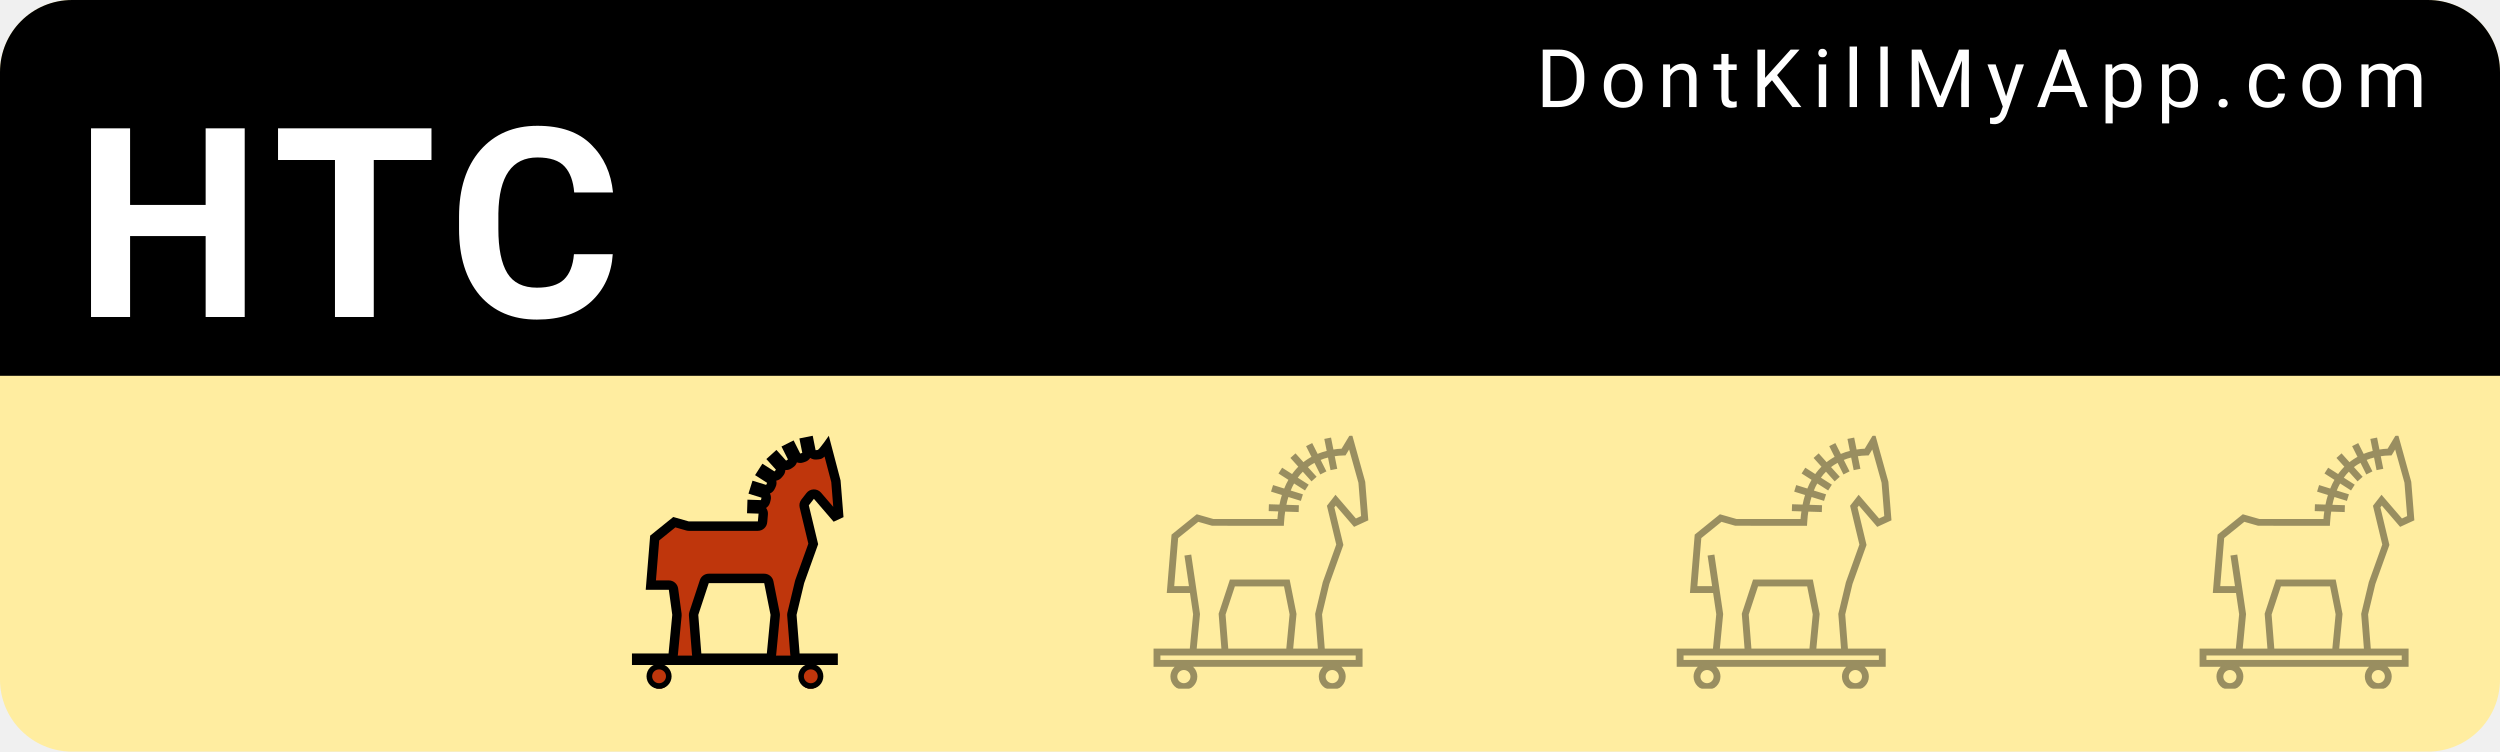
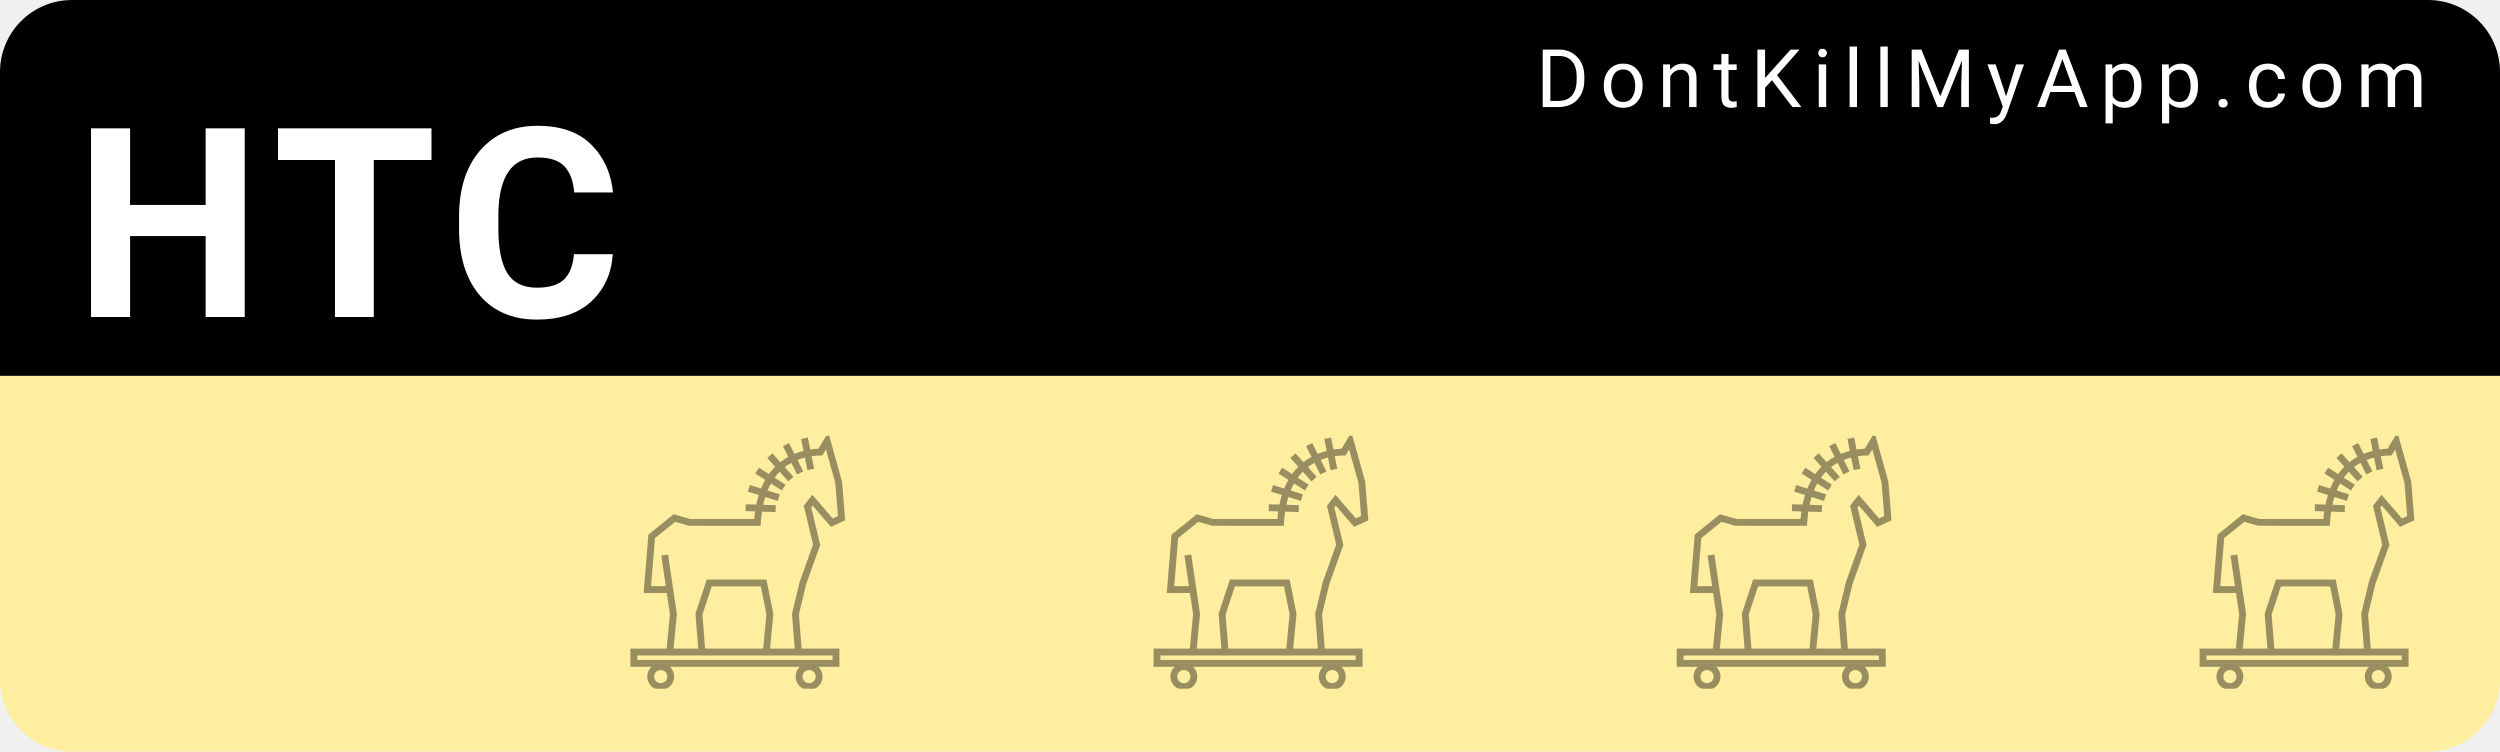
<svg xmlns="http://www.w3.org/2000/svg" width="153mm" height="46mm" viewBox="0 0 153 46" version="1.1" id="svg8">
  <defs id="defs2" />
  <g id="layer1" transform="translate(0,-251)">
    <rect style="color:#000000;clip-rule:nonzero;display:inline;overflow:visible;visibility:visible;opacity:1;isolation:auto;mix-blend-mode:normal;color-interpolation:sRGB;color-interpolation-filters:linearRGB;solid-color:#000000;solid-opacity:1;fill:#ffeda0;fill-opacity:1;fill-rule:nonzero;stroke:none;stroke-width:0.529;stroke-linecap:round;stroke-linejoin:miter;stroke-miterlimit:4;stroke-dasharray:none;stroke-dashoffset:0;stroke-opacity:1;color-rendering:auto;image-rendering:auto;shape-rendering:auto;text-rendering:auto;enable-background:accumulate" id="bkg" width="153" height="46" x="6.5503158e-15" y="251" rx="4.416" ry="4.416" />
    <path style="color:#000000;clip-rule:nonzero;display:inline;overflow:visible;visibility:visible;opacity:1;isolation:auto;mix-blend-mode:normal;color-interpolation:sRGB;color-interpolation-filters:linearRGB;solid-color:#000000;solid-opacity:1;fill:#000000;fill-opacity:1;fill-rule:nonzero;stroke:none;stroke-width:2;stroke-linecap:round;stroke-linejoin:miter;stroke-miterlimit:4;stroke-dasharray:none;stroke-dashoffset:0;stroke-opacity:1;color-rendering:auto;image-rendering:auto;shape-rendering:auto;text-rendering:auto;enable-background:accumulate" d="M 16.689,0 C 7.443,0 0,7.443 0,16.689 V 86.93 H 578.268 V 16.689 C 578.268,7.443 570.824,0 561.578,0 Z" id="bkgtop" transform="matrix(0.2645833,0,0,0.2645833,0,251)" />
    <text xml:space="preserve" style="font-style:normal;font-variant:normal;font-weight:300;font-stretch:normal;font-size:9.648px;line-height:0%;font-family:Roboto;-inkscape-font-specification:'Roboto Light';text-align:start;letter-spacing:0.685px;word-spacing:0px;writing-mode:lr-tb;text-anchor:start;fill:#ffffff;fill-opacity:1;stroke:none;stroke-width:0.201px;stroke-linecap:butt;stroke-linejoin:miter;stroke-opacity:1" x="94.007" y="257.55" id="link">
      <tspan id="tspan817" x="94.007" y="257.55" style="font-style:normal;font-variant:normal;font-weight:normal;font-stretch:normal;font-size:4.939px;font-family:Roboto;-inkscape-font-specification:Roboto;fill:#ffffff;stroke-width:0.201px">DontKillMyApp.com</tspan>
    </text>
    <text xml:space="preserve" style="font-style:normal;font-variant:normal;font-weight:bold;font-stretch:normal;font-size:12.7px;line-height:0%;font-family:Roboto;-inkscape-font-specification:'Roboto Bold';text-align:start;letter-spacing:0.902px;word-spacing:0px;writing-mode:lr-tb;text-anchor:start;fill:#ffffff;fill-opacity:1;stroke:none;stroke-width:0.265px;stroke-linecap:butt;stroke-linejoin:miter;stroke-opacity:1" x="4.538" y="270.402" id="vendor">
      <tspan id="tspan821" x="4.538" y="270.402" style="font-style:normal;font-variant:normal;font-weight:bold;font-stretch:normal;font-size:16.228px;font-family:Roboto;-inkscape-font-specification:'Roboto Bold';fill:#ffffff;stroke-width:0.265px">HTC</tspan>
    </text>
    <g id="poo1" transform="matrix(0.01510025,0,0,0.01510025,5.393161,277.6693)">
      <svg xml:space="preserve" viewBox="0 0 181.445 36.289" height="36.289" width="181.445" y="0px" x="0px" id="Capa_1" version="1.1">
        <defs id="defs39">

</defs>
        <g transform="translate(0,-1.4648437e-6)" id="g6">
</g>
        <g transform="translate(0,-1.4648437e-6)" id="g8">
</g>
        <g transform="translate(0,-1.4648437e-6)" id="g10">
</g>
        <g transform="translate(0,-1.4648437e-6)" id="g12">
</g>
        <g transform="translate(0,-1.4648437e-6)" id="g14">
</g>
        <g transform="translate(0,-1.4648437e-6)" id="g16">
</g>
        <g transform="translate(0,-1.4648437e-6)" id="g18">
</g>
        <g transform="translate(0,-1.4648437e-6)" id="g20">
</g>
        <g transform="translate(0,-1.4648437e-6)" id="g22">
</g>
        <g transform="translate(0,-1.4648437e-6)" id="g24">
</g>
        <g transform="translate(0,-1.4648437e-6)" id="g26">
</g>
        <g transform="translate(0,-1.4648437e-6)" id="g28">
</g>
        <g transform="translate(0,-1.4648437e-6)" id="g30">
</g>
        <g transform="translate(0,-1.4648437e-6)" id="g32">
</g>
        <g transform="translate(0,-1.4648437e-6)" id="g34">
</g>
        <flowRoot transform="rotate(-4.688264,151.2439,-302.9367)" style="font-style:normal;font-weight:normal;font-size:13.333px;line-height:125%;font-family:sans-serif;letter-spacing:0px;word-spacing:0px;fill:#000000;fill-opacity:1;stroke:none;stroke-width:1px;stroke-linecap:butt;stroke-linejoin:miter;stroke-opacity:1" id="flowRoot827" xml:space="preserve">
          <flowRegion id="flowRegion829">
            <rect y="3.931" x="2.6" height="28.313" width="170.747" id="rect831" />
          </flowRegion>
          <flowPara style="font-style:normal;font-variant:normal;font-weight:bold;font-stretch:normal;font-size:18.667px;font-family:'Courier New';-inkscape-font-specification:'Courier New'" id="flowPara833">Recommended</flowPara>
        </flowRoot>
      </svg>
    </g>
    <g transform="matrix(0.01510025,0,0,0.01510025,37.41043,277.6693)" id="poo2">
-       <svg version="1.1" x="0px" y="0px" viewBox="0 0 75.284 90" xml:space="preserve" id="svg14" width="1025" height="1025">
-         <defs id="defs18" />
-         <g id="g8" transform="translate(-12.358,-5)">
-           <circle cx="75.88" cy="91.367" r="3.633" id="circle2" />
-           <circle cx="22.104" cy="91.367" r="3.633" id="circle4" />
-           <path d="M 70.933,68.74 73.642,57.429 78.616,43.583 75.297,29.754 77.107,27.43 84.123,35.584 87.642,33.96 86.598,20.908 82.413,5 c 0,0 -3.433,5.014 -3.983,5.058 -0.235,0.019 -0.476,0.041 -0.722,0.067 L 76.688,5 l -4.743,0.945 1.024,5.144 c -0.243,0.075 -0.487,0.155 -0.731,0.24 L 69.89,6.65 l -4.323,2.168 2.307,4.599 c -0.223,0.141 -0.444,0.287 -0.665,0.44 l -3.435,-3.814 -3.593,3.237 3.418,3.794 c -0.176,0.2 -0.351,0.402 -0.523,0.613 l -4.3,-2.751 -2.606,4.074 4.293,2.746 c -0.119,0.237 -0.234,0.483 -0.348,0.73 l -4.859,-1.507 -1.434,4.619 4.649,1.442 c -0.076,0.278 -0.144,0.567 -0.214,0.855 l -4.794,-0.156 -0.157,4.834 4.106,0.133 C 57.309,33.6 57.22,34.517 57.165,35.481 H 32.587 L 27.056,33.9 18.837,40.539 17.255,59.821 h 8.228 l 1.219,8.917 -1.315,13.722 H 12.358 v 4.115 H 85.623 V 82.46 H 72.017 Z M 37.046,82.462 35.962,68.74 39.693,57.429 h 19.724 l 2.255,11.311 -1.315,13.722 z" id="path6" />
-         </g>
-         <g transform="translate(-12.358,-5)" id="g821" style="fill:#bf360c;fill-opacity:1">
-           <circle id="circle815" r="3.633" cy="91.367" cx="75.88" style="fill:#bf360c;fill-opacity:1" />
-           <circle id="circle817" r="3.633" cy="91.367" cx="22.104" style="fill:#bf360c;fill-opacity:1" />
-           <path style="fill:#bf360c;fill-opacity:1" id="path819" d="m 80.895,12.396 c -0.113,0.103 -0.209,0.199 -0.396,0.332 -0.277,0.196 -0.575,0.57 -1.801,0.668 -0.217,0.018 -0.43,0.037 -0.639,0.059 A 3.349,3.349 0 0 1 75.799,12.875 3.349,3.349 0 0 1 73.957,14.289 c -0.218,0.067 -0.424,0.134 -0.617,0.201 a 3.349,3.349 0 0 1 -2.287,-0.029 3.349,3.349 0 0 1 -1.391,1.787 c -0.185,0.117 -0.365,0.237 -0.547,0.363 a 3.349,3.349 0 0 1 -2.172,0.582 3.349,3.349 0 0 1 -0.83,2.094 c -0.165,0.188 -0.312,0.357 -0.441,0.516 a 3.349,3.349 0 0 1 -1.957,1.172 3.349,3.349 0 0 1 -0.26,2.283 c -0.088,0.176 -0.188,0.392 -0.299,0.633 a 3.349,3.349 0 0 1 -1.688,1.656 3.349,3.349 0 0 1 0.232,2.375 c -0.052,0.19 -0.113,0.451 -0.189,0.764 a 3.349,3.349 0 0 1 -1.422,2.008 3.349,3.349 0 0 1 0.648,2.395 c -0.099,0.856 -0.18,1.707 -0.23,2.584 a 3.349,3.349 0 0 1 -3.344,3.158 H 32.588 a 3.349,3.349 0 0 1 -0.92,-0.129 l -3.859,-1.104 -5.75,4.645 -1.168,14.229 h 4.592 a 3.349,3.349 0 0 1 3.318,2.896 l 1.219,8.918 a 3.349,3.349 0 0 1 0.016,0.773 L 28.721,82.781 a 3.349,3.349 0 0 1 -0.078,0.443 h 5.148 a 3.349,3.349 0 0 1 -0.082,-0.498 L 32.625,69.004 a 3.349,3.349 0 0 1 0.158,-1.312 l 3.73,-11.311 a 3.349,3.349 0 0 1 3.18,-2.301 h 19.725 a 3.349,3.349 0 0 1 3.285,2.695 l 2.254,11.311 a 3.349,3.349 0 0 1 0.049,0.975 l -1.314,13.723 a 3.349,3.349 0 0 1 -0.076,0.441 h 5.146 a 3.349,3.349 0 0 1 -0.082,-0.5 L 67.596,69.004 a 3.349,3.349 0 0 1 0.08,-1.043 l 2.709,-11.311 a 3.349,3.349 0 0 1 0.105,-0.354 L 75.125,43.391 72.041,30.535 a 3.349,3.349 0 0 1 0.613,-2.84 l 1.811,-2.324 a 3.349,3.349 0 0 1 5.182,-0.125 l 4.342,5.047 -0.705,-8.82 z" />
-         </g>
-         <circle style="color:#000000;clip-rule:nonzero;display:inline;overflow:visible;visibility:visible;opacity:1;isolation:auto;mix-blend-mode:normal;color-interpolation:sRGB;color-interpolation-filters:linearRGB;solid-color:#000000;solid-opacity:1;fill:#bf360c;fill-opacity:1;fill-rule:nonzero;stroke:#000000;stroke-width:2;stroke-linecap:round;stroke-linejoin:miter;stroke-miterlimit:4;stroke-dasharray:none;stroke-dashoffset:0;stroke-opacity:1;color-rendering:auto;image-rendering:auto;shape-rendering:auto;text-rendering:auto;enable-background:accumulate" id="path2590" cx="9.644" cy="85.599" r="3.464" />
-         <circle r="3.464" cy="85.599" cx="63.644" id="circle2592" style="color:#000000;clip-rule:nonzero;display:inline;overflow:visible;visibility:visible;opacity:1;isolation:auto;mix-blend-mode:normal;color-interpolation:sRGB;color-interpolation-filters:linearRGB;solid-color:#000000;solid-opacity:1;fill:#bf360c;fill-opacity:1;fill-rule:nonzero;stroke:#000000;stroke-width:2;stroke-linecap:round;stroke-linejoin:miter;stroke-miterlimit:4;stroke-dasharray:none;stroke-dashoffset:0;stroke-opacity:1;color-rendering:auto;image-rendering:auto;shape-rendering:auto;text-rendering:auto;enable-background:accumulate" />
+       <svg version="1.1" x="0px" y="0px" viewBox="0 0 77.221 92.142" xml:space="preserve" id="svg8" width="1025" height="1025">
+         <defs id="defs12" />
+         <path d="m 6.144,87.741 c 0,2.427 1.975,4.401 4.403,4.401 2.426,0 4.4,-1.975 4.4,-4.401 0,-1.833 -1.127,-3.405 -2.723,-4.066 h 50.704 c -1.597,0.661 -2.724,2.233 -2.724,4.066 0,2.427 1.975,4.401 4.402,4.401 2.427,0 4.401,-1.975 4.401,-4.401 0,-1.833 -1.127,-3.405 -2.724,-4.066 h 8.868 V 78.038 H 61.417 L 60.391,65.052 63.063,53.876 68.139,39.747 64.834,25.978 65.869,24.649 72.694,32.58 77.221,30.492 76.13,16.85 71.43,0 68.303,5.185 c -1.057,0.039 -2.307,0.148 -3.67,0.386 L 63.77,1.246 62.299,1.539 63.162,5.875 c -1.321,0.31 -2.713,0.751 -4.118,1.366 l -1.962,-3.912 -1.341,0.673 1.95,3.887 c -1.234,0.644 -2.459,1.436 -3.636,2.406 l -2.868,-3.184 -1.114,1.004 2.859,3.174 c -1.001,0.956 -1.949,2.066 -2.825,3.336 l -3.601,-2.304 -0.809,1.264 3.598,2.302 c -0.706,1.182 -1.348,2.492 -1.91,3.944 l -4.012,-1.245 -0.444,1.433 3.952,1.226 c -0.44,1.333 -0.815,2.775 -1.114,4.335 l -3.752,-0.122 -0.049,1.499 3.54,0.115 c -0.182,1.184 -0.325,2.425 -0.418,3.739 H 21.19 L 15.357,29.144 6.542,36.264 4.859,56.78 h 8.34 l 1.214,8.233 -1.248,13.026 H 0 v 5.637 h 8.868 c -1.597,0.661 -2.724,2.233 -2.724,4.065 z m 7.303,0 c 0,1.6 -1.301,2.901 -2.9,2.901 -1.601,0 -2.903,-1.302 -2.903,-2.901 0,-1.6 1.302,-2.902 2.903,-2.902 1.599,0.001 2.9,1.302 2.9,2.902 z m 54.061,0 c 0,1.6 -1.302,2.901 -2.901,2.901 -1.601,0 -2.902,-1.302 -2.902,-2.901 0,-1.6 1.302,-2.902 2.902,-2.902 1.599,0.001 2.901,1.302 2.901,2.902 z m -54.7,-43.896 -1.484,0.219 1.654,11.216 H 6.487 l 1.498,-18.253 7.709,-6.227 5.186,1.482 25.619,0.029 0.041,-0.707 c 0.092,-1.596 0.259,-3.081 0.478,-4.483 l 4.872,0.158 0.049,-1.499 -4.661,-0.151 c 0.278,-1.415 0.618,-2.73 1.015,-3.946 l 4.556,1.413 0.444,-1.433 -4.498,-1.395 c 0.51,-1.32 1.09,-2.514 1.727,-3.596 l 4.01,2.565 0.809,-1.264 -4.018,-2.571 c 0.795,-1.159 1.662,-2.163 2.574,-3.043 l 3.196,3.548 1.114,-1.004 -3.193,-3.544 c 1.068,-0.877 2.185,-1.598 3.321,-2.188 l 2.133,4.254 1.341,-0.673 -2.118,-4.224 C 60.95,7.989 62.216,7.597 63.449,7.315 l 0.92,4.621 1.471,-0.293 -0.919,-4.619 C 66.28,6.799 67.577,6.697 68.749,6.673 l 0.413,-0.009 1.759,-2.916 3.72,13.293 1.001,12.526 -2.548,1.176 -7.282,-8.462 -2.604,3.344 3.369,14.035 -4.948,13.787 -2.75,11.486 1.035,13.104 H 49.828 L 51.082,64.954 48.673,52.872 H 27.686 l -3.968,12.029 1.038,13.136 H 14.672 L 15.924,64.973 Z M 26.261,78.039 25.238,65.085 28.772,54.374 h 18.671 l 2.125,10.659 -1.247,13.006 z M 1.5,79.539 h 72.152 v 2.637 H 1.5 Z" id="path2" style="stroke:#000000;stroke-opacity:1;opacity:0.4" />
      </svg>
    </g>
    <g id="poo3" transform="matrix(0.01510025,0,0,0.01510025,69.4277,277.6693)">
      <svg version="1.1" x="0px" y="0px" viewBox="0 0 77.221 92.142" xml:space="preserve" id="svg8" width="1025" height="1025">
        <defs id="defs12" />
        <path d="m 6.144,87.741 c 0,2.427 1.975,4.401 4.403,4.401 2.426,0 4.4,-1.975 4.4,-4.401 0,-1.833 -1.127,-3.405 -2.723,-4.066 h 50.704 c -1.597,0.661 -2.724,2.233 -2.724,4.066 0,2.427 1.975,4.401 4.402,4.401 2.427,0 4.401,-1.975 4.401,-4.401 0,-1.833 -1.127,-3.405 -2.724,-4.066 h 8.868 V 78.038 H 61.417 L 60.391,65.052 63.063,53.876 68.139,39.747 64.834,25.978 65.869,24.649 72.694,32.58 77.221,30.492 76.13,16.85 71.43,0 68.303,5.185 c -1.057,0.039 -2.307,0.148 -3.67,0.386 L 63.77,1.246 62.299,1.539 63.162,5.875 c -1.321,0.31 -2.713,0.751 -4.118,1.366 l -1.962,-3.912 -1.341,0.673 1.95,3.887 c -1.234,0.644 -2.459,1.436 -3.636,2.406 l -2.868,-3.184 -1.114,1.004 2.859,3.174 c -1.001,0.956 -1.949,2.066 -2.825,3.336 l -3.601,-2.304 -0.809,1.264 3.598,2.302 c -0.706,1.182 -1.348,2.492 -1.91,3.944 l -4.012,-1.245 -0.444,1.433 3.952,1.226 c -0.44,1.333 -0.815,2.775 -1.114,4.335 l -3.752,-0.122 -0.049,1.499 3.54,0.115 c -0.182,1.184 -0.325,2.425 -0.418,3.739 H 21.19 L 15.357,29.144 6.542,36.264 4.859,56.78 h 8.34 l 1.214,8.233 -1.248,13.026 H 0 v 5.637 h 8.868 c -1.597,0.661 -2.724,2.233 -2.724,4.065 z m 7.303,0 c 0,1.6 -1.301,2.901 -2.9,2.901 -1.601,0 -2.903,-1.302 -2.903,-2.901 0,-1.6 1.302,-2.902 2.903,-2.902 1.599,0.001 2.9,1.302 2.9,2.902 z m 54.061,0 c 0,1.6 -1.302,2.901 -2.901,2.901 -1.601,0 -2.902,-1.302 -2.902,-2.901 0,-1.6 1.302,-2.902 2.902,-2.902 1.599,0.001 2.901,1.302 2.901,2.902 z m -54.7,-43.896 -1.484,0.219 1.654,11.216 H 6.487 l 1.498,-18.253 7.709,-6.227 5.186,1.482 25.619,0.029 0.041,-0.707 c 0.092,-1.596 0.259,-3.081 0.478,-4.483 l 4.872,0.158 0.049,-1.499 -4.661,-0.151 c 0.278,-1.415 0.618,-2.73 1.015,-3.946 l 4.556,1.413 0.444,-1.433 -4.498,-1.395 c 0.51,-1.32 1.09,-2.514 1.727,-3.596 l 4.01,2.565 0.809,-1.264 -4.018,-2.571 c 0.795,-1.159 1.662,-2.163 2.574,-3.043 l 3.196,3.548 1.114,-1.004 -3.193,-3.544 c 1.068,-0.877 2.185,-1.598 3.321,-2.188 l 2.133,4.254 1.341,-0.673 -2.118,-4.224 C 60.95,7.989 62.216,7.597 63.449,7.315 l 0.92,4.621 1.471,-0.293 -0.919,-4.619 C 66.28,6.799 67.577,6.697 68.749,6.673 l 0.413,-0.009 1.759,-2.916 3.72,13.293 1.001,12.526 -2.548,1.176 -7.282,-8.462 -2.604,3.344 3.369,14.035 -4.948,13.787 -2.75,11.486 1.035,13.104 H 49.828 L 51.082,64.954 48.673,52.872 H 27.686 l -3.968,12.029 1.038,13.136 H 14.672 L 15.924,64.973 Z M 26.261,78.039 25.238,65.085 28.772,54.374 h 18.671 l 2.125,10.659 -1.247,13.006 z M 1.5,79.539 h 72.152 v 2.637 H 1.5 Z" id="path2" style="stroke:#000000;stroke-opacity:1;opacity:0.4" />
      </svg>
    </g>
    <g transform="matrix(0.01510025,0,0,0.01510025,101.445,277.6693)" id="poo4">
      <svg version="1.1" x="0px" y="0px" viewBox="0 0 77.221 92.142" xml:space="preserve" id="svg8" width="1025" height="1025">
        <defs id="defs12" />
        <path d="m 6.144,87.741 c 0,2.427 1.975,4.401 4.403,4.401 2.426,0 4.4,-1.975 4.4,-4.401 0,-1.833 -1.127,-3.405 -2.723,-4.066 h 50.704 c -1.597,0.661 -2.724,2.233 -2.724,4.066 0,2.427 1.975,4.401 4.402,4.401 2.427,0 4.401,-1.975 4.401,-4.401 0,-1.833 -1.127,-3.405 -2.724,-4.066 h 8.868 V 78.038 H 61.417 L 60.391,65.052 63.063,53.876 68.139,39.747 64.834,25.978 65.869,24.649 72.694,32.58 77.221,30.492 76.13,16.85 71.43,0 68.303,5.185 c -1.057,0.039 -2.307,0.148 -3.67,0.386 L 63.77,1.246 62.299,1.539 63.162,5.875 c -1.321,0.31 -2.713,0.751 -4.118,1.366 l -1.962,-3.912 -1.341,0.673 1.95,3.887 c -1.234,0.644 -2.459,1.436 -3.636,2.406 l -2.868,-3.184 -1.114,1.004 2.859,3.174 c -1.001,0.956 -1.949,2.066 -2.825,3.336 l -3.601,-2.304 -0.809,1.264 3.598,2.302 c -0.706,1.182 -1.348,2.492 -1.91,3.944 l -4.012,-1.245 -0.444,1.433 3.952,1.226 c -0.44,1.333 -0.815,2.775 -1.114,4.335 l -3.752,-0.122 -0.049,1.499 3.54,0.115 c -0.182,1.184 -0.325,2.425 -0.418,3.739 H 21.19 L 15.357,29.144 6.542,36.264 4.859,56.78 h 8.34 l 1.214,8.233 -1.248,13.026 H 0 v 5.637 h 8.868 c -1.597,0.661 -2.724,2.233 -2.724,4.065 z m 7.303,0 c 0,1.6 -1.301,2.901 -2.9,2.901 -1.601,0 -2.903,-1.302 -2.903,-2.901 0,-1.6 1.302,-2.902 2.903,-2.902 1.599,0.001 2.9,1.302 2.9,2.902 z m 54.061,0 c 0,1.6 -1.302,2.901 -2.901,2.901 -1.601,0 -2.902,-1.302 -2.902,-2.901 0,-1.6 1.302,-2.902 2.902,-2.902 1.599,0.001 2.901,1.302 2.901,2.902 z m -54.7,-43.896 -1.484,0.219 1.654,11.216 H 6.487 l 1.498,-18.253 7.709,-6.227 5.186,1.482 25.619,0.029 0.041,-0.707 c 0.092,-1.596 0.259,-3.081 0.478,-4.483 l 4.872,0.158 0.049,-1.499 -4.661,-0.151 c 0.278,-1.415 0.618,-2.73 1.015,-3.946 l 4.556,1.413 0.444,-1.433 -4.498,-1.395 c 0.51,-1.32 1.09,-2.514 1.727,-3.596 l 4.01,2.565 0.809,-1.264 -4.018,-2.571 c 0.795,-1.159 1.662,-2.163 2.574,-3.043 l 3.196,3.548 1.114,-1.004 -3.193,-3.544 c 1.068,-0.877 2.185,-1.598 3.321,-2.188 l 2.133,4.254 1.341,-0.673 -2.118,-4.224 C 60.95,7.989 62.216,7.597 63.449,7.315 l 0.92,4.621 1.471,-0.293 -0.919,-4.619 C 66.28,6.799 67.577,6.697 68.749,6.673 l 0.413,-0.009 1.759,-2.916 3.72,13.293 1.001,12.526 -2.548,1.176 -7.282,-8.462 -2.604,3.344 3.369,14.035 -4.948,13.787 -2.75,11.486 1.035,13.104 H 49.828 L 51.082,64.954 48.673,52.872 H 27.686 l -3.968,12.029 1.038,13.136 H 14.672 L 15.924,64.973 Z M 26.261,78.039 25.238,65.085 28.772,54.374 h 18.671 l 2.125,10.659 -1.247,13.006 z M 1.5,79.539 h 72.152 v 2.637 H 1.5 Z" id="path2" style="stroke:#000000;stroke-opacity:1;opacity:0.4" />
      </svg>
    </g>
    <g transform="matrix(0.01510025,0,0,0.01510025,133.445,277.6693)" id="poo5">
      <svg version="1.1" x="0px" y="0px" viewBox="0 0 77.221 92.142" xml:space="preserve" id="svg8" width="1025" height="1025">
        <defs id="defs12" />
        <path d="m 6.144,87.741 c 0,2.427 1.975,4.401 4.403,4.401 2.426,0 4.4,-1.975 4.4,-4.401 0,-1.833 -1.127,-3.405 -2.723,-4.066 h 50.704 c -1.597,0.661 -2.724,2.233 -2.724,4.066 0,2.427 1.975,4.401 4.402,4.401 2.427,0 4.401,-1.975 4.401,-4.401 0,-1.833 -1.127,-3.405 -2.724,-4.066 h 8.868 V 78.038 H 61.417 L 60.391,65.052 63.063,53.876 68.139,39.747 64.834,25.978 65.869,24.649 72.694,32.58 77.221,30.492 76.13,16.85 71.43,0 68.303,5.185 c -1.057,0.039 -2.307,0.148 -3.67,0.386 L 63.77,1.246 62.299,1.539 63.162,5.875 c -1.321,0.31 -2.713,0.751 -4.118,1.366 l -1.962,-3.912 -1.341,0.673 1.95,3.887 c -1.234,0.644 -2.459,1.436 -3.636,2.406 l -2.868,-3.184 -1.114,1.004 2.859,3.174 c -1.001,0.956 -1.949,2.066 -2.825,3.336 l -3.601,-2.304 -0.809,1.264 3.598,2.302 c -0.706,1.182 -1.348,2.492 -1.91,3.944 l -4.012,-1.245 -0.444,1.433 3.952,1.226 c -0.44,1.333 -0.815,2.775 -1.114,4.335 l -3.752,-0.122 -0.049,1.499 3.54,0.115 c -0.182,1.184 -0.325,2.425 -0.418,3.739 H 21.19 L 15.357,29.144 6.542,36.264 4.859,56.78 h 8.34 l 1.214,8.233 -1.248,13.026 H 0 v 5.637 h 8.868 c -1.597,0.661 -2.724,2.233 -2.724,4.065 z m 7.303,0 c 0,1.6 -1.301,2.901 -2.9,2.901 -1.601,0 -2.903,-1.302 -2.903,-2.901 0,-1.6 1.302,-2.902 2.903,-2.902 1.599,0.001 2.9,1.302 2.9,2.902 z m 54.061,0 c 0,1.6 -1.302,2.901 -2.901,2.901 -1.601,0 -2.902,-1.302 -2.902,-2.901 0,-1.6 1.302,-2.902 2.902,-2.902 1.599,0.001 2.901,1.302 2.901,2.902 z m -54.7,-43.896 -1.484,0.219 1.654,11.216 H 6.487 l 1.498,-18.253 7.709,-6.227 5.186,1.482 25.619,0.029 0.041,-0.707 c 0.092,-1.596 0.259,-3.081 0.478,-4.483 l 4.872,0.158 0.049,-1.499 -4.661,-0.151 c 0.278,-1.415 0.618,-2.73 1.015,-3.946 l 4.556,1.413 0.444,-1.433 -4.498,-1.395 c 0.51,-1.32 1.09,-2.514 1.727,-3.596 l 4.01,2.565 0.809,-1.264 -4.018,-2.571 c 0.795,-1.159 1.662,-2.163 2.574,-3.043 l 3.196,3.548 1.114,-1.004 -3.193,-3.544 c 1.068,-0.877 2.185,-1.598 3.321,-2.188 l 2.133,4.254 1.341,-0.673 -2.118,-4.224 C 60.95,7.989 62.216,7.597 63.449,7.315 l 0.92,4.621 1.471,-0.293 -0.919,-4.619 C 66.28,6.799 67.577,6.697 68.749,6.673 l 0.413,-0.009 1.759,-2.916 3.72,13.293 1.001,12.526 -2.548,1.176 -7.282,-8.462 -2.604,3.344 3.369,14.035 -4.948,13.787 -2.75,11.486 1.035,13.104 H 49.828 L 51.082,64.954 48.673,52.872 H 27.686 l -3.968,12.029 1.038,13.136 H 14.672 L 15.924,64.973 Z M 26.261,78.039 25.238,65.085 28.772,54.374 h 18.671 l 2.125,10.659 -1.247,13.006 z M 1.5,79.539 h 72.152 v 2.637 H 1.5 Z" id="path2" style="stroke:#000000;stroke-opacity:1;opacity:0.4" />
      </svg>
    </g>
  </g>
</svg>
